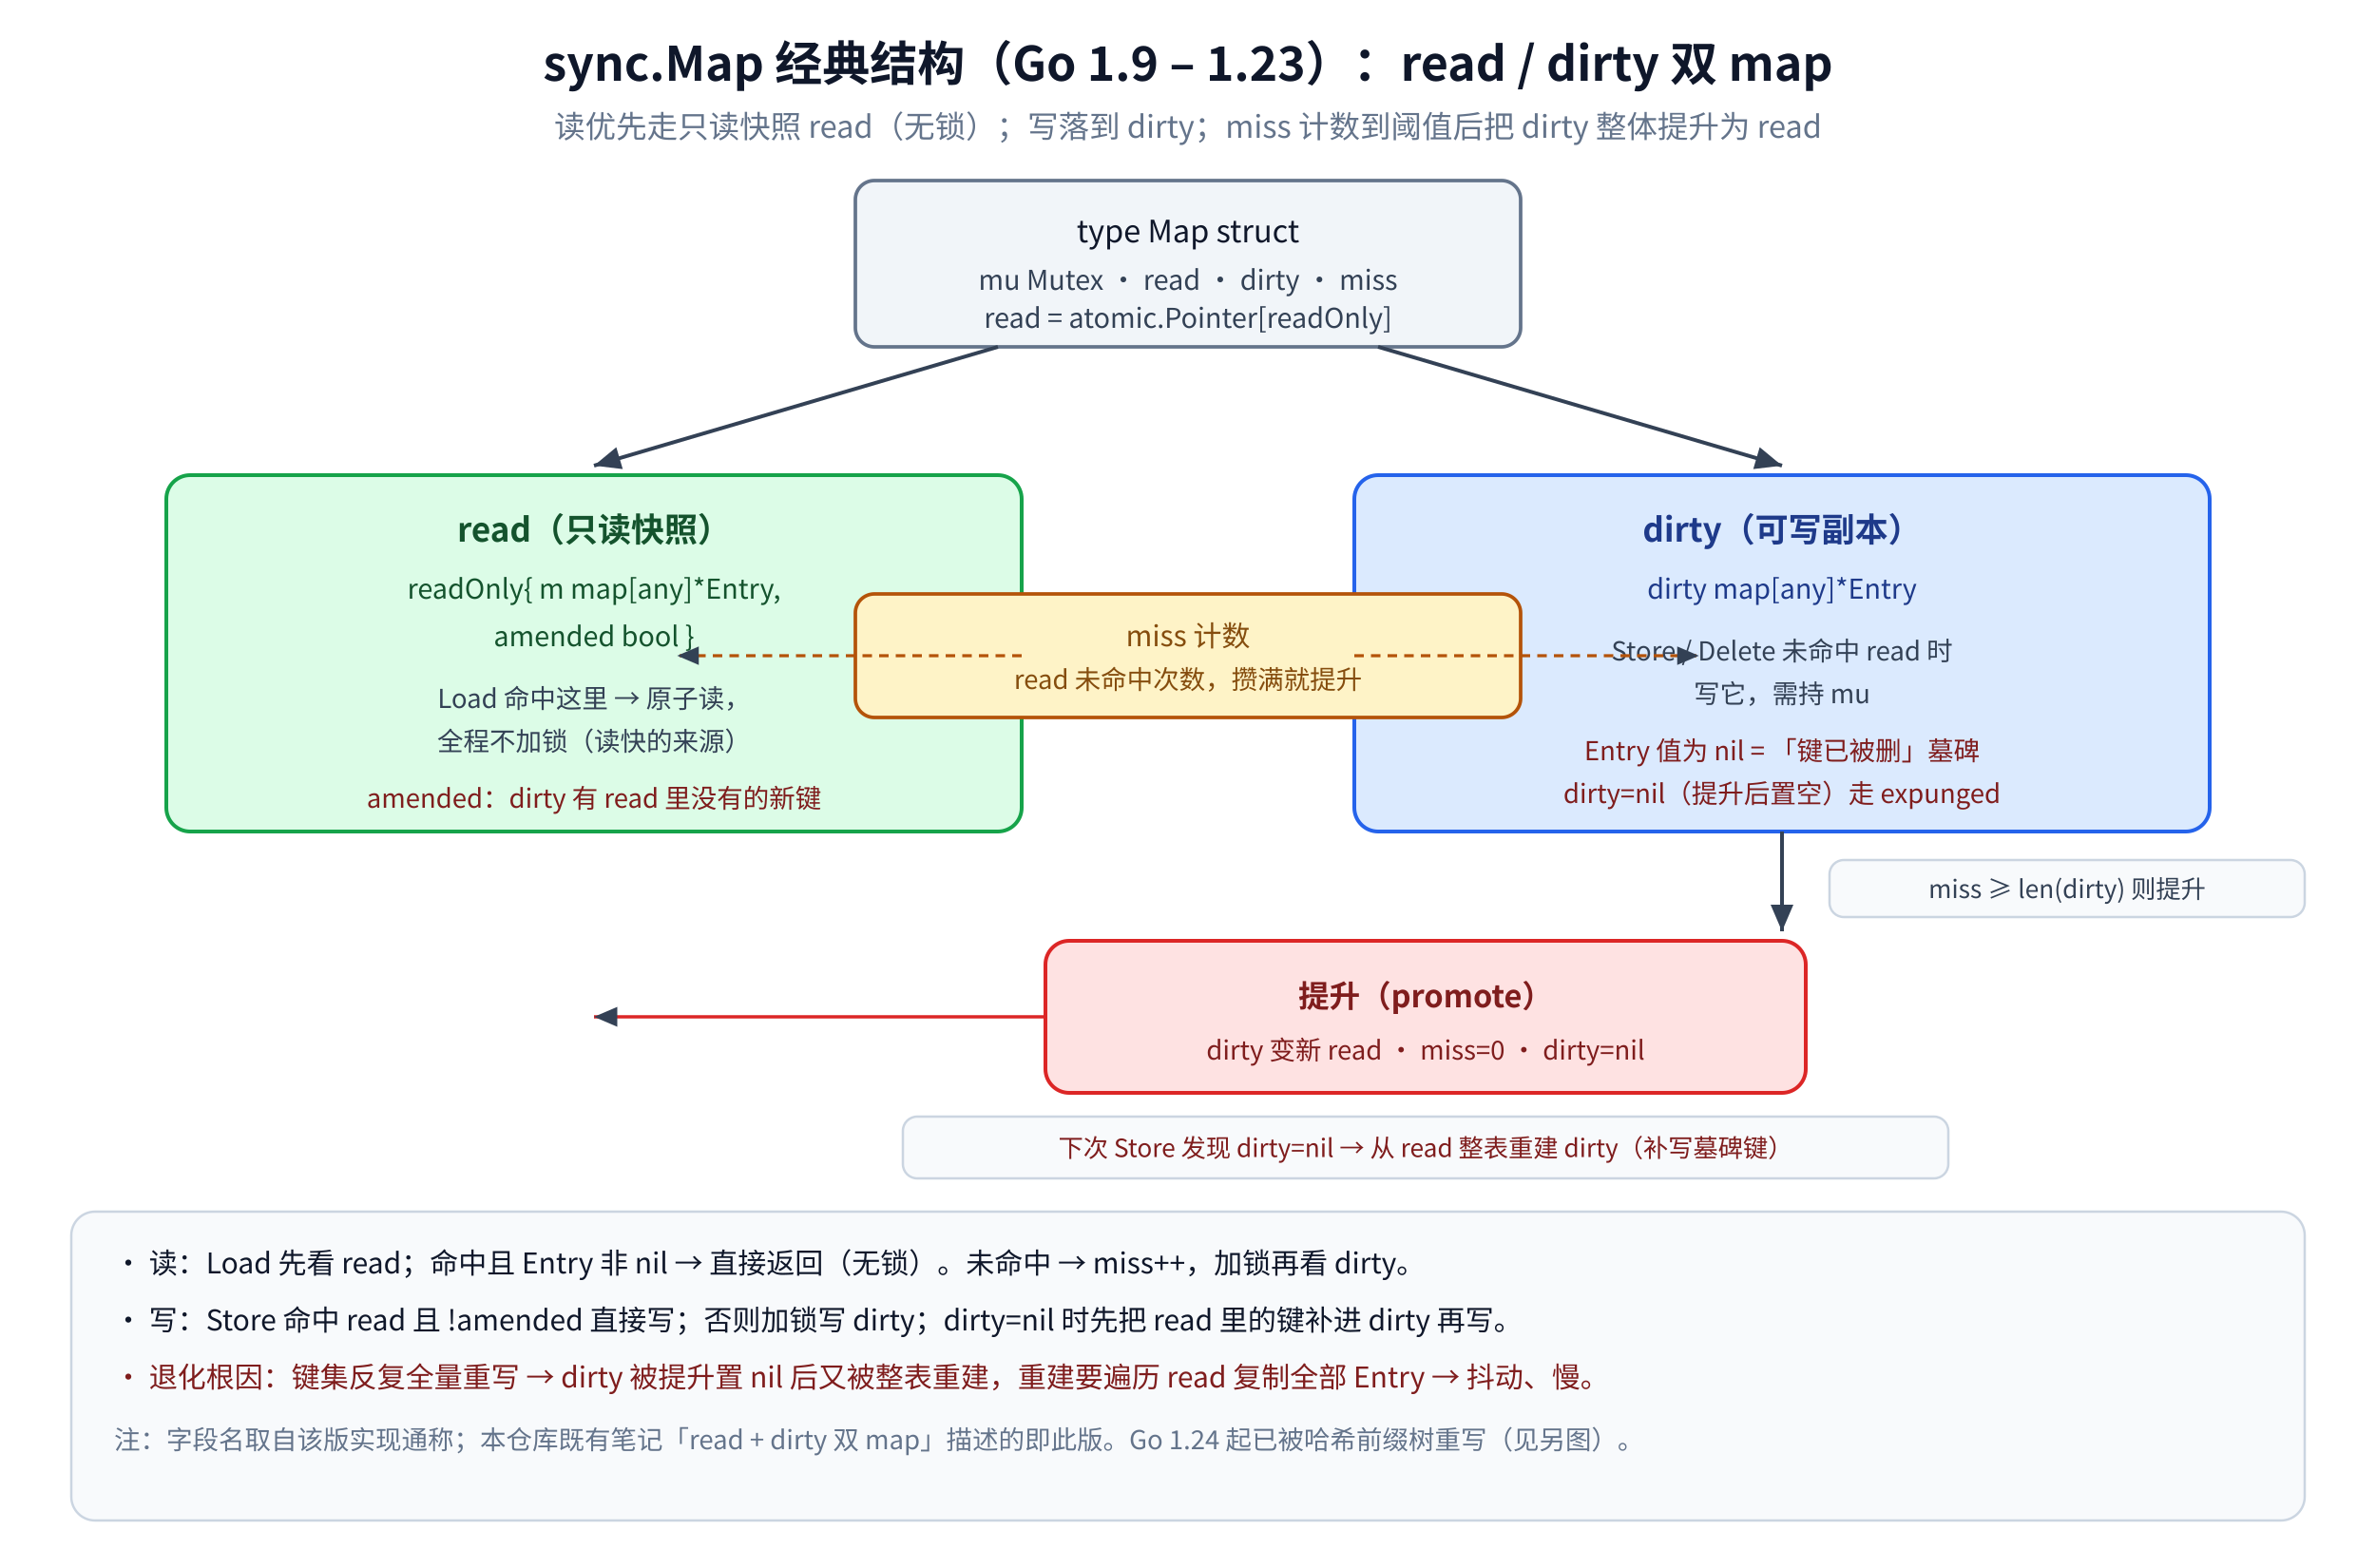
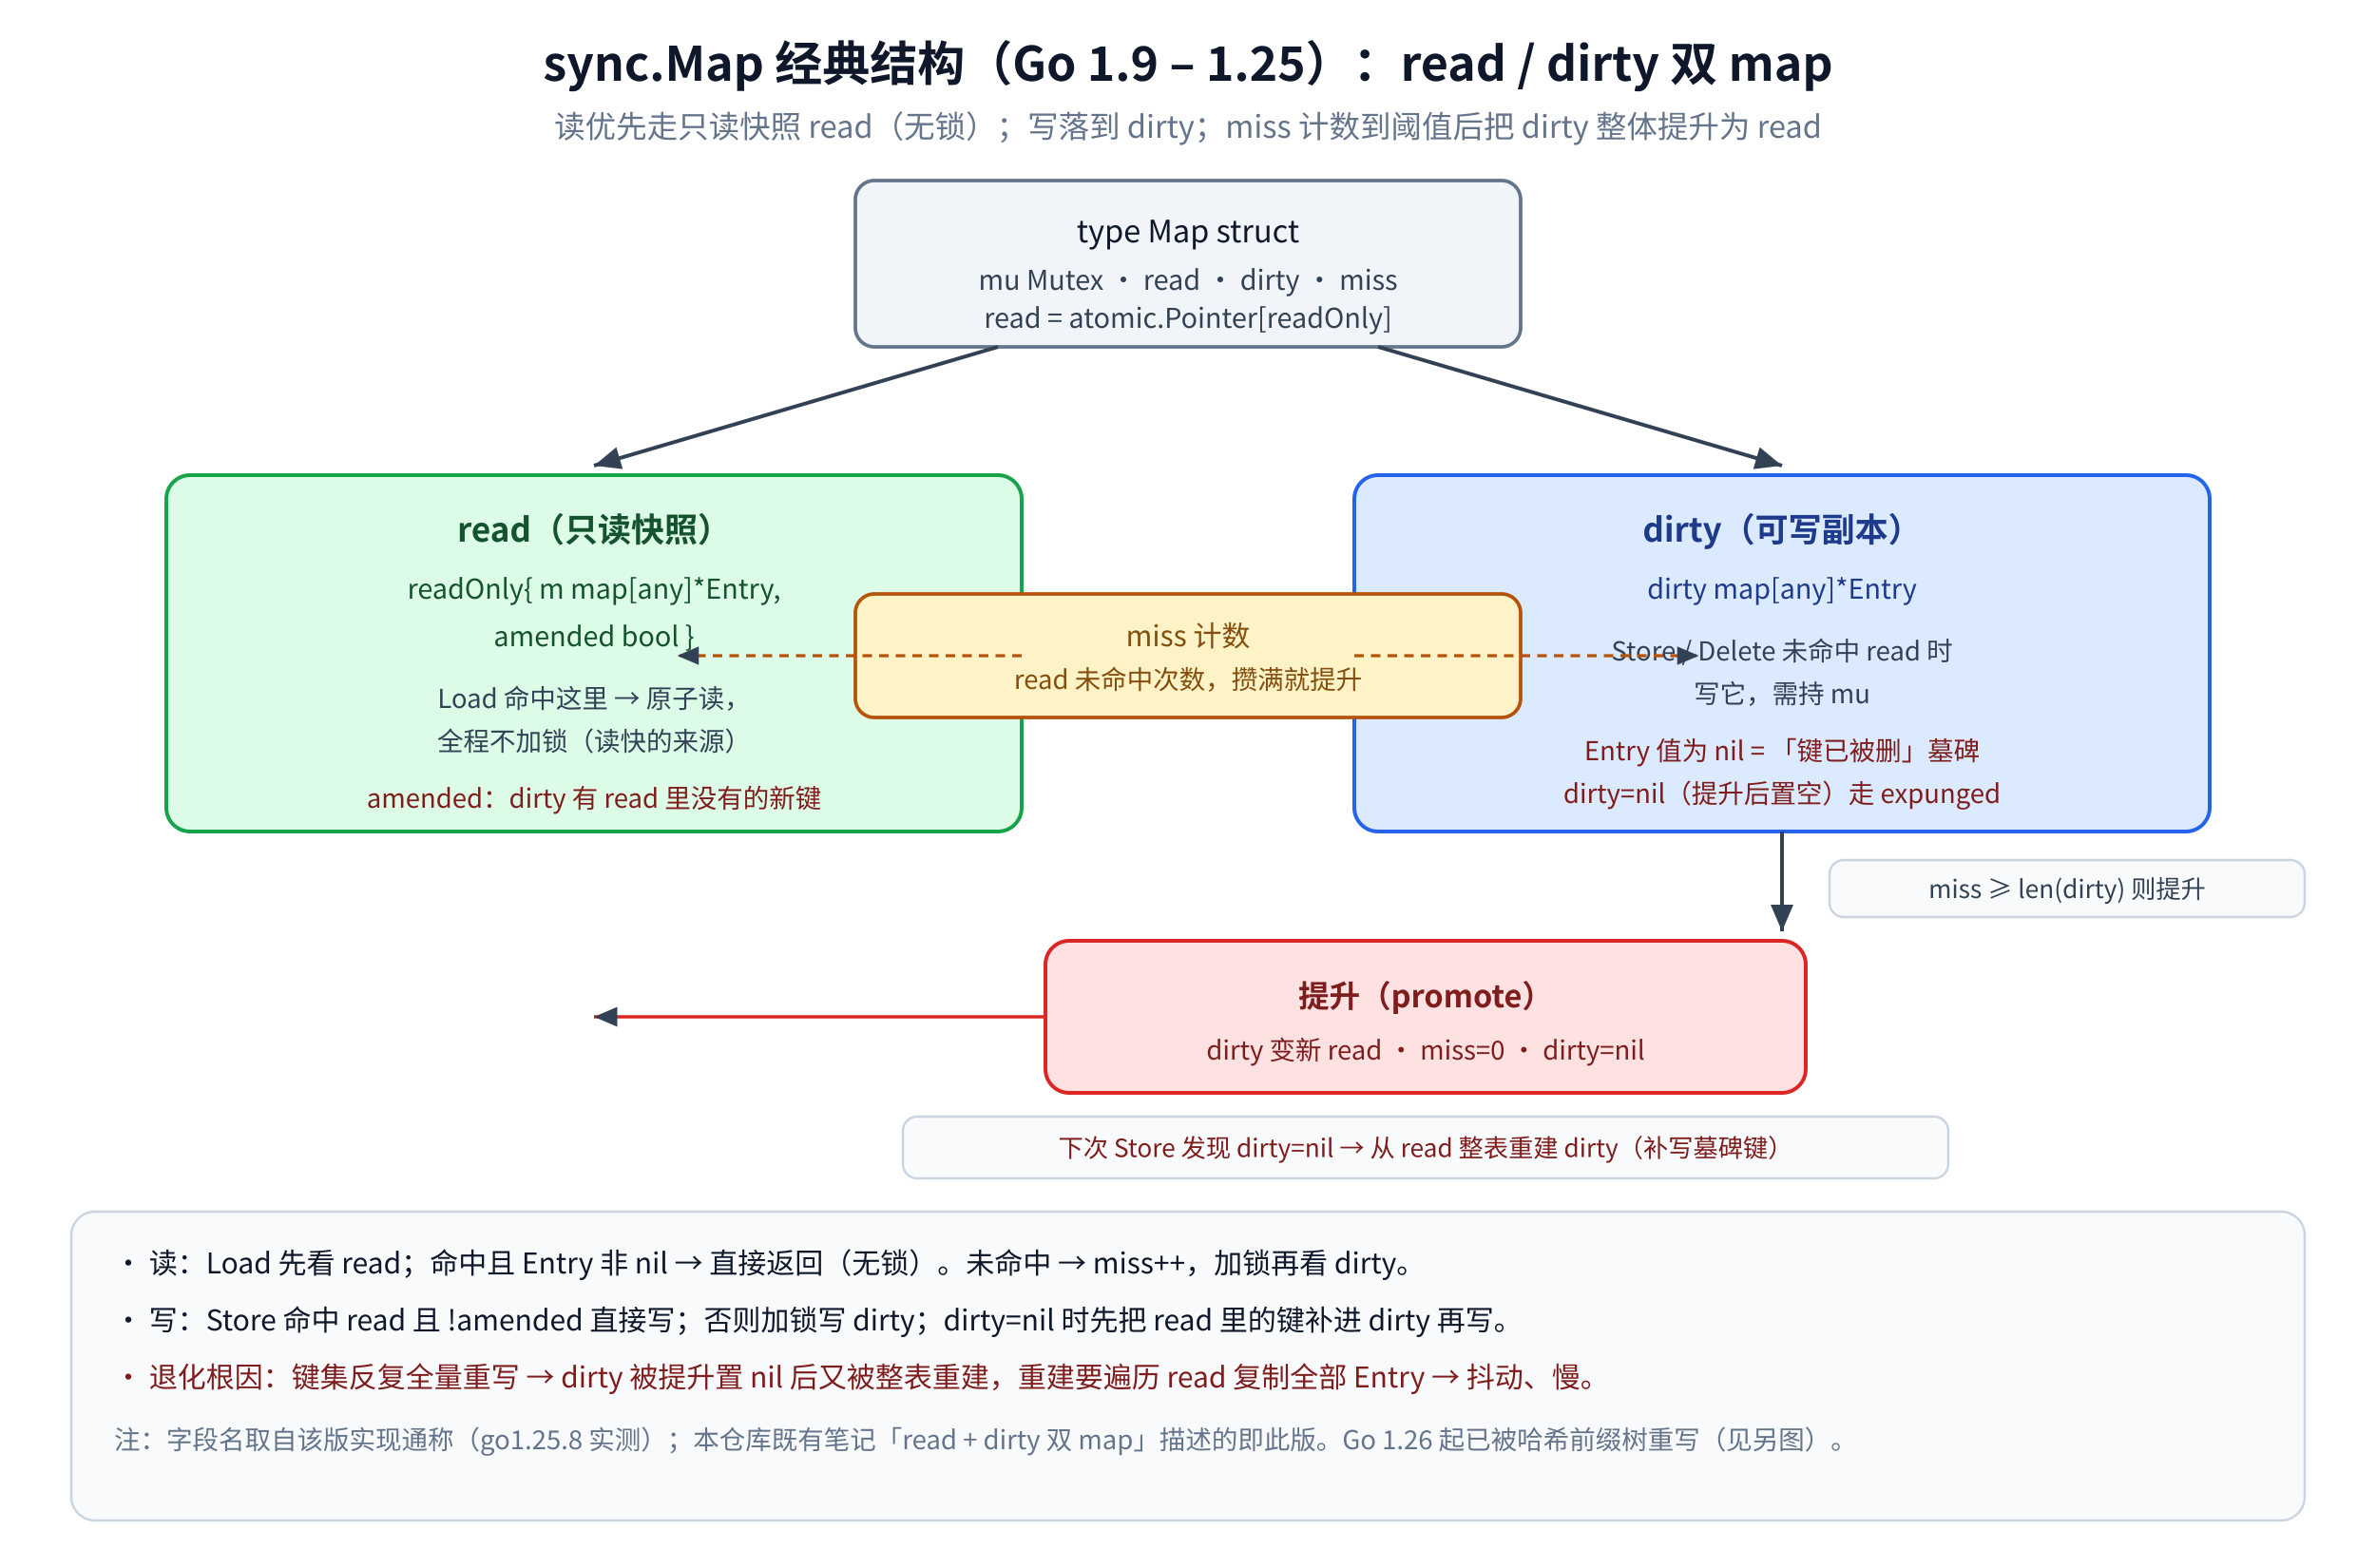
<svg xmlns="http://www.w3.org/2000/svg" viewBox="0 0 1000 660" width="1000" height="660" font-family="Microsoft YaHei, PingFang SC, Noto Sans CJK SC, sans-serif">
  <defs>
    <marker id="m1" markerWidth="9" markerHeight="9" refX="7" refY="3" orient="auto">
      <path d="M0,0 L7,3 L0,6 Z" fill="#334155" />
    </marker>
  </defs>
  <rect x="0" y="0" width="1000" height="660" fill="#ffffff" />
-   <text x="500" y="34" text-anchor="middle" font-size="20" font-weight="bold" fill="#0f172a">sync.Map 经典结构（Go 1.9 – 1.23）：read / dirty 双 map</text>
+   <text x="500" y="34" text-anchor="middle" font-size="20" font-weight="bold" fill="#0f172a">sync.Map 经典结构（Go 1.9 – 1.25）：read / dirty 双 map</text>
  <text x="500" y="58" text-anchor="middle" font-size="13" fill="#64748b">读优先走只读快照 read（无锁）；写落到 dirty；miss 计数到阈值后把 dirty 整体提升为 read</text>
  <rect x="360" y="76" width="280" height="70" rx="8" fill="#f1f5f9" stroke="#64748b" stroke-width="1.5" />
  <text x="500" y="102" text-anchor="middle" font-size="13" fill="#0f172a">type Map struct</text>
  <text x="500" y="122" text-anchor="middle" font-size="11.5" fill="#334155">mu Mutex · read · dirty · miss</text>
  <text x="500" y="138" text-anchor="middle" font-size="11.5" fill="#334155">read = atomic.Pointer[readOnly]</text>
  <line x1="420" y1="146" x2="250" y2="196" stroke="#334155" stroke-width="1.6" marker-end="url(#m1)" />
  <line x1="580" y1="146" x2="750" y2="196" stroke="#334155" stroke-width="1.6" marker-end="url(#m1)" />
  <rect x="70" y="200" width="360" height="150" rx="10" fill="#dcfce7" stroke="#16a34a" stroke-width="1.6" />
  <text x="250" y="228" text-anchor="middle" font-size="14" font-weight="bold" fill="#14532d">read（只读快照）</text>
  <text x="250" y="252" text-anchor="middle" font-size="11.5" fill="#14532d">readOnly{ m map[any]*Entry,</text>
  <text x="250" y="272" text-anchor="middle" font-size="11.5" fill="#14532d">amended bool }</text>
  <text x="250" y="298" text-anchor="middle" font-size="11" fill="#334155">Load 命中这里 → 原子读，</text>
  <text x="250" y="316" text-anchor="middle" font-size="11" fill="#334155">全程不加锁（读快的来源）</text>
  <text x="250" y="340" text-anchor="middle" font-size="11" fill="#7f1d1d">amended：dirty 有 read 里没有的新键</text>
  <rect x="570" y="200" width="360" height="150" rx="10" fill="#dbeafe" stroke="#2563eb" stroke-width="1.6" />
  <text x="750" y="228" text-anchor="middle" font-size="14" font-weight="bold" fill="#1e3a8a">dirty（可写副本）</text>
  <text x="750" y="252" text-anchor="middle" font-size="11.5" fill="#1e3a8a">dirty map[any]*Entry</text>
  <text x="750" y="278" text-anchor="middle" font-size="11" fill="#334155">Store / Delete 未命中 read 时</text>
  <text x="750" y="296" text-anchor="middle" font-size="11" fill="#334155">写它，需持 mu</text>
  <text x="750" y="320" text-anchor="middle" font-size="11" fill="#7f1d1d">Entry 值为 nil = 「键已被删」墓碑</text>
  <text x="750" y="338" text-anchor="middle" font-size="11" fill="#7f1d1d">dirty=nil（提升后置空）走 expunged</text>
  <rect x="360" y="250" width="280" height="52" rx="8" fill="#fef3c7" stroke="#b45309" stroke-width="1.5" />
  <text x="500" y="272" text-anchor="middle" font-size="12" fill="#854d0e">miss 计数</text>
  <text x="500" y="290" text-anchor="middle" font-size="11" fill="#854d0e">read 未命中次数，攒满就提升</text>
  <line x1="430" y1="276" x2="285" y2="276" stroke="#b45309" stroke-width="1.3" stroke-dasharray="4 3" marker-end="url(#m1)" />
  <line x1="570" y1="276" x2="715" y2="276" stroke="#b45309" stroke-width="1.3" stroke-dasharray="4 3" marker-end="url(#m1)" />
  <line x1="750" y1="350" x2="750" y2="392" stroke="#334155" stroke-width="1.6" marker-end="url(#m1)" />
  <rect x="770" y="362" width="200" height="24" rx="6" fill="#f8fafc" stroke="#cbd5e1" />
  <text x="870" y="378" text-anchor="middle" font-size="10.5" fill="#334155">miss ≥ len(dirty) 则提升</text>
  <rect x="440" y="396" width="320" height="64" rx="10" fill="#fee2e2" stroke="#dc2626" stroke-width="1.6" />
  <text x="600" y="424" text-anchor="middle" font-size="13" font-weight="bold" fill="#7f1d1d">提升（promote）</text>
  <text x="600" y="446" text-anchor="middle" font-size="11" fill="#7f1d1d">dirty 变新 read · miss=0 · dirty=nil</text>
  <line x1="440" y1="428" x2="250" y2="428" stroke="#dc2626" stroke-width="1.4" marker-end="url(#m1)" />
  <rect x="380" y="470" width="440" height="26" rx="6" fill="#f8fafc" stroke="#cbd5e1" />
  <text x="600" y="487" text-anchor="middle" font-size="10.5" fill="#7f1d1d">下次 Store 发现 dirty=nil → 从 read 整表重建 dirty（补写墓碑键）</text>
  <rect x="30" y="510" width="940" height="130" rx="10" fill="#f8fafc" stroke="#cbd5e1" />
  <text x="48" y="536" font-size="12" fill="#0f172a">· 读：Load 先看 read；命中且 Entry 非 nil → 直接返回（无锁）。未命中 → miss++，加锁再看 dirty。</text>
  <text x="48" y="560" font-size="12" fill="#0f172a">· 写：Store 命中 read 且 !amended 直接写；否则加锁写 dirty；dirty=nil 时先把 read 里的键补进 dirty 再写。</text>
  <text x="48" y="584" font-size="12" fill="#7f1d1d">· 退化根因：键集反复全量重写 → dirty 被提升置 nil 后又被整表重建，重建要遍历 read 复制全部 Entry → 抖动、慢。</text>
-   <text x="48" y="610" font-size="11" fill="#64748b">注：字段名取自该版实现通称；本仓库既有笔记「read + dirty 双 map」描述的即此版。Go 1.24 起已被哈希前缀树重写（见另图）。</text>
+   <text x="48" y="610" font-size="11" fill="#64748b">注：字段名取自该版实现通称（go1.25.8 实测）；本仓库既有笔记「read + dirty 双 map」描述的即此版。Go 1.26 起已被哈希前缀树重写（见另图）。</text>
</svg>
